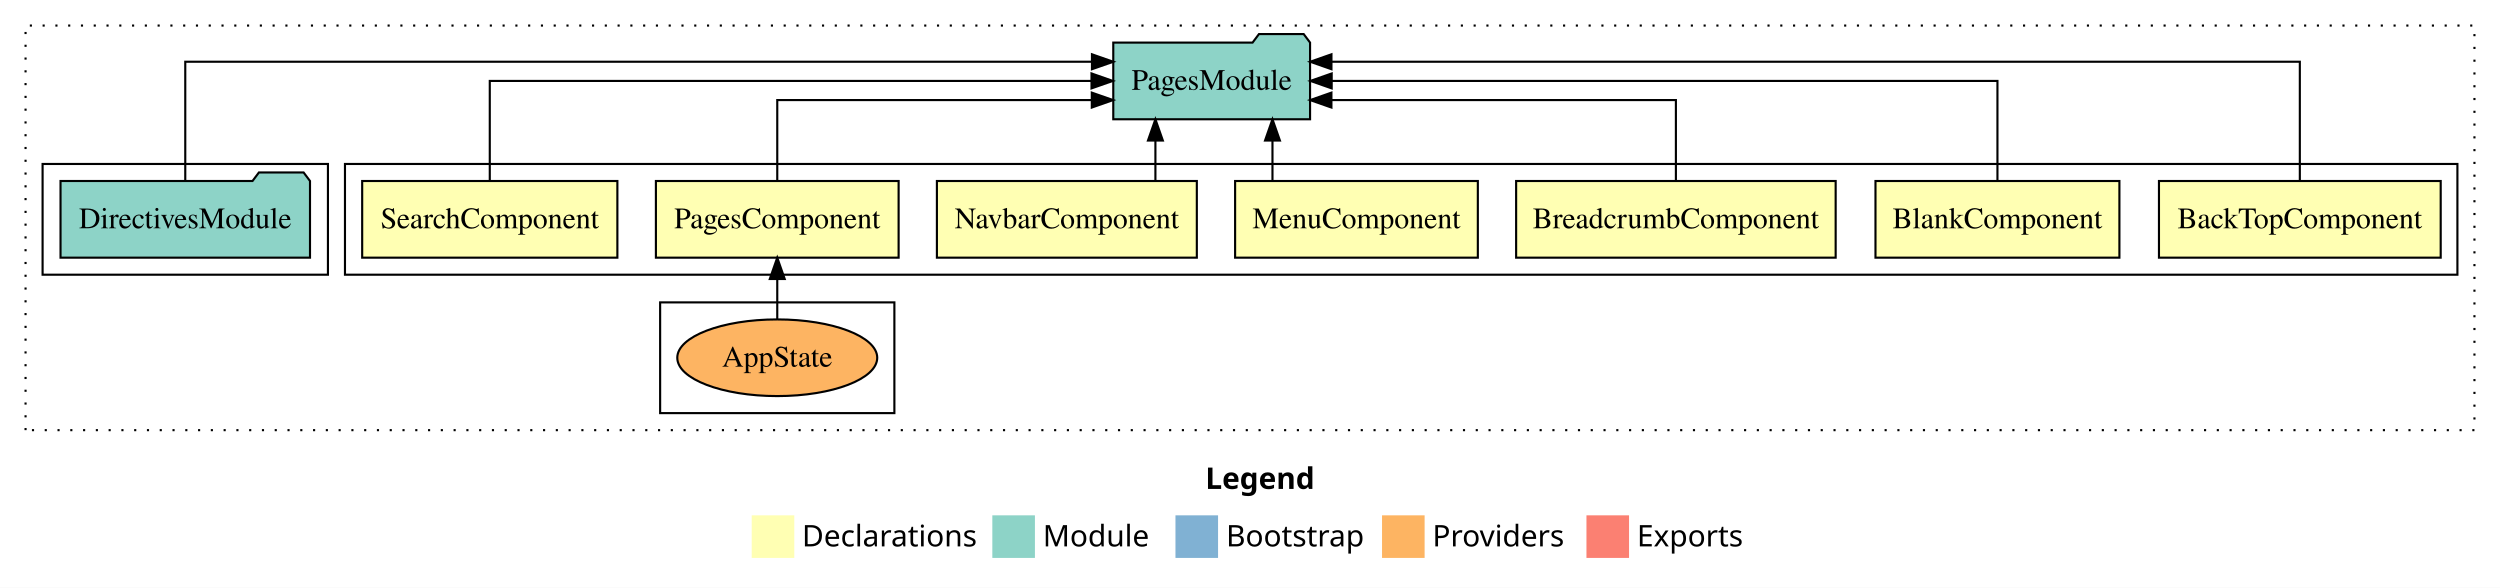
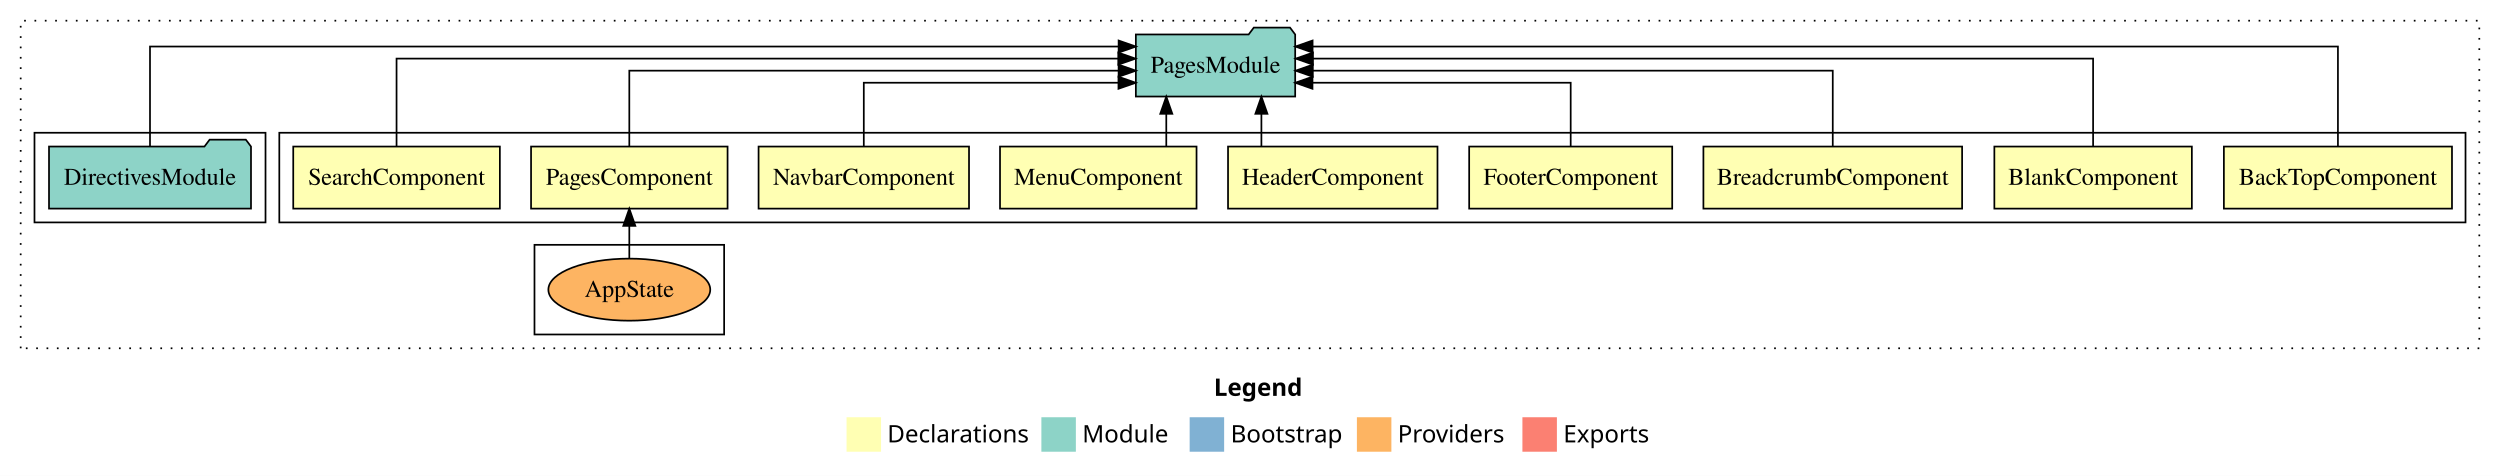
- <svg xmlns="http://www.w3.org/2000/svg" width="1174pt" height="276pt" viewBox="0.00 0.00 1174.00 276.00">
+ <svg xmlns="http://www.w3.org/2000/svg" width="1450pt" height="276pt" viewBox="0.00 0.00 1450.00 276.00">
  <g id="graph0" class="graph" transform="scale(1 1) rotate(0) translate(4 272)">
-     <polygon fill="#ffffff" stroke="transparent" points="-4,4 -4,-272 1170,-272 1170,4 -4,4" />
-     <text text-anchor="start" x="562.009" y="-42.4" font-family="sans-serif" font-weight="bold" font-size="14.00" fill="#000000">Legend</text>
-     <polygon fill="#ffffb3" stroke="transparent" points="349,-10 349,-30 369,-30 369,-10 349,-10" />
-     <text text-anchor="start" x="372.629" y="-15.4" font-family="sans-serif" font-size="14.00" fill="#000000">  Declarations</text>
-     <polygon fill="#8dd3c7" stroke="transparent" points="462,-10 462,-30 482,-30 482,-10 462,-10" />
-     <text text-anchor="start" x="485.725" y="-15.4" font-family="sans-serif" font-size="14.00" fill="#000000">  Module</text>
-     <polygon fill="#80b1d3" stroke="transparent" points="548,-10 548,-30 568,-30 568,-10 548,-10" />
-     <text text-anchor="start" x="571.781" y="-15.4" font-family="sans-serif" font-size="14.00" fill="#000000">  Bootstrap</text>
-     <polygon fill="#fdb462" stroke="transparent" points="645,-10 645,-30 665,-30 665,-10 645,-10" />
-     <text text-anchor="start" x="668.673" y="-15.4" font-family="sans-serif" font-size="14.00" fill="#000000">  Providers</text>
-     <polygon fill="#fb8072" stroke="transparent" points="741,-10 741,-30 761,-30 761,-10 741,-10" />
-     <text text-anchor="start" x="764.726" y="-15.4" font-family="sans-serif" font-size="14.00" fill="#000000">  Exports</text>
+     <polygon fill="#ffffff" stroke="transparent" points="-4,4 -4,-272 1446,-272 1446,4 -4,4" />
+     <text text-anchor="start" x="700.009" y="-42.4" font-family="sans-serif" font-weight="bold" font-size="14.00" fill="#000000">Legend</text>
+     <polygon fill="#ffffb3" stroke="transparent" points="487,-10 487,-30 507,-30 507,-10 487,-10" />
+     <text text-anchor="start" x="510.629" y="-15.4" font-family="sans-serif" font-size="14.00" fill="#000000">  Declarations</text>
+     <polygon fill="#8dd3c7" stroke="transparent" points="600,-10 600,-30 620,-30 620,-10 600,-10" />
+     <text text-anchor="start" x="623.725" y="-15.4" font-family="sans-serif" font-size="14.00" fill="#000000">  Module</text>
+     <polygon fill="#80b1d3" stroke="transparent" points="686,-10 686,-30 706,-30 706,-10 686,-10" />
+     <text text-anchor="start" x="709.781" y="-15.4" font-family="sans-serif" font-size="14.00" fill="#000000">  Bootstrap</text>
+     <polygon fill="#fdb462" stroke="transparent" points="783,-10 783,-30 803,-30 803,-10 783,-10" />
+     <text text-anchor="start" x="806.673" y="-15.4" font-family="sans-serif" font-size="14.00" fill="#000000">  Providers</text>
+     <polygon fill="#fb8072" stroke="transparent" points="879,-10 879,-30 899,-30 899,-10 879,-10" />
+     <text text-anchor="start" x="902.726" y="-15.4" font-family="sans-serif" font-size="14.00" fill="#000000">  Exports</text>
    <g id="clust1" class="cluster">
-       <polygon fill="none" stroke="#000000" stroke-dasharray="1,5" points="8,-70 8,-260 1158,-260 1158,-70 8,-70" />
+       <polygon fill="none" stroke="#000000" stroke-dasharray="1,5" points="8,-70 8,-260 1434,-260 1434,-70 8,-70" />
    </g>
    <g id="clust2" class="cluster">
-       <polygon fill="none" stroke="#000000" points="158,-143 158,-195 1150,-195 1150,-143 158,-143" />
+       <polygon fill="none" stroke="#000000" points="158,-143 158,-195 1426,-195 1426,-143 158,-143" />
    </g>
-     <g id="clust8" class="cluster">
+     <g id="clust10" class="cluster">
      <polygon fill="none" stroke="#000000" points="306,-78 306,-130 416,-130 416,-78 306,-78" />
    </g>
-     <g id="clust10" class="cluster">
+     <g id="clust12" class="cluster">
      <polygon fill="none" stroke="#000000" points="16,-143 16,-195 150,-195 150,-143 16,-143" />
    </g>
    <g id="node1" class="node">
-       <polygon fill="#ffffb3" stroke="#000000" points="1142.151,-187 1009.849,-187 1009.849,-151 1142.151,-151 1142.151,-187" />
-       <text text-anchor="middle" x="1076" y="-164.8" font-family="Times,serif" font-size="14.00" fill="#000000">BackTopComponent</text>
+       <polygon fill="#ffffb3" stroke="#000000" points="1418.151,-187 1285.849,-187 1285.849,-151 1418.151,-151 1418.151,-187" />
+       <text text-anchor="middle" x="1352" y="-164.8" font-family="Times,serif" font-size="14.00" fill="#000000">BackTopComponent</text>
    </g>
-     <g id="node8" class="node">
-       <polygon fill="#8dd3c7" stroke="#000000" points="611.206,-252 608.206,-256 587.206,-256 584.206,-252 518.794,-252 518.794,-216 611.206,-216 611.206,-252" />
-       <text text-anchor="middle" x="565" y="-229.8" font-family="Times,serif" font-size="14.00" fill="#000000">PagesModule</text>
+     <g id="node10" class="node">
+       <polygon fill="#8dd3c7" stroke="#000000" points="747.206,-252 744.206,-256 723.206,-256 720.206,-252 654.794,-252 654.794,-216 747.206,-216 747.206,-252" />
+       <text text-anchor="middle" x="701" y="-229.8" font-family="Times,serif" font-size="14.00" fill="#000000">PagesModule</text>
    </g>
    <g id="edge1" class="edge">
-       <path fill="none" stroke="#000000" d="M1076,-187.292C1076,-209.206 1076,-243 1076,-243 1076,-243 621.249,-243 621.249,-243" />
-       <polygon fill="#000000" stroke="#000000" points="621.249,-239.5 611.249,-243 621.249,-246.5 621.249,-239.5" />
+       <path fill="none" stroke="#000000" d="M1352,-187.011C1352,-209.485 1352,-245 1352,-245 1352,-245 757.296,-245 757.296,-245" />
+       <polygon fill="#000000" stroke="#000000" points="757.297,-241.5 747.296,-245 757.296,-248.5 757.297,-241.5" />
    </g>
    <g id="node2" class="node">
-       <polygon fill="#ffffb3" stroke="#000000" points="991.274,-187 876.726,-187 876.726,-151 991.274,-151 991.274,-187" />
-       <text text-anchor="middle" x="934" y="-164.8" font-family="Times,serif" font-size="14.00" fill="#000000">BlankComponent</text>
+       <polygon fill="#ffffb3" stroke="#000000" points="1267.274,-187 1152.726,-187 1152.726,-151 1267.274,-151 1267.274,-187" />
+       <text text-anchor="middle" x="1210" y="-164.8" font-family="Times,serif" font-size="14.00" fill="#000000">BlankComponent</text>
    </g>
    <g id="edge2" class="edge">
-       <path fill="none" stroke="#000000" d="M934,-187.106C934,-206.339 934,-234 934,-234 934,-234 621.361,-234 621.361,-234" />
-       <polygon fill="#000000" stroke="#000000" points="621.361,-230.5 611.361,-234 621.36,-237.5 621.361,-230.5" />
+       <path fill="none" stroke="#000000" d="M1210,-187.129C1210,-207.572 1210,-238 1210,-238 1210,-238 757.52,-238 757.52,-238" />
+       <polygon fill="#000000" stroke="#000000" points="757.52,-234.5 747.52,-238 757.52,-241.5 757.52,-234.5" />
    </g>
    <g id="node3" class="node">
-       <polygon fill="#ffffb3" stroke="#000000" points="858.025,-187 707.975,-187 707.975,-151 858.025,-151 858.025,-187" />
-       <text text-anchor="middle" x="783" y="-164.8" font-family="Times,serif" font-size="14.00" fill="#000000">BreadcrumbComponent</text>
+       <polygon fill="#ffffb3" stroke="#000000" points="1134.025,-187 983.975,-187 983.975,-151 1134.025,-151 1134.025,-187" />
+       <text text-anchor="middle" x="1059" y="-164.8" font-family="Times,serif" font-size="14.00" fill="#000000">BreadcrumbComponent</text>
    </g>
    <g id="edge3" class="edge">
-       <path fill="none" stroke="#000000" d="M783,-187.027C783,-203.398 783,-225 783,-225 783,-225 621.232,-225 621.232,-225" />
-       <polygon fill="#000000" stroke="#000000" points="621.232,-221.5 611.232,-225 621.232,-228.5 621.232,-221.5" />
+       <path fill="none" stroke="#000000" d="M1059,-187.267C1059,-205.555 1059,-231 1059,-231 1059,-231 757.435,-231 757.435,-231" />
+       <polygon fill="#000000" stroke="#000000" points="757.435,-227.5 747.435,-231 757.435,-234.5 757.435,-227.5" />
    </g>
    <g id="node4" class="node">
+       <polygon fill="#ffffb3" stroke="#000000" points="965.881,-187 848.119,-187 848.119,-151 965.881,-151 965.881,-187" />
+       <text text-anchor="middle" x="907" y="-164.8" font-family="Times,serif" font-size="14.00" fill="#000000">FooterComponent</text>
+     </g>
+     <g id="edge4" class="edge">
+       <path fill="none" stroke="#000000" d="M907,-187.009C907,-203.049 907,-224 907,-224 907,-224 757.23,-224 757.23,-224" />
+       <polygon fill="#000000" stroke="#000000" points="757.231,-220.5 747.23,-224 757.23,-227.5 757.231,-220.5" />
+     </g>
+     <g id="node5" class="node">
+       <polygon fill="#ffffb3" stroke="#000000" points="829.744,-187 708.256,-187 708.256,-151 829.744,-151 829.744,-187" />
+       <text text-anchor="middle" x="769" y="-164.8" font-family="Times,serif" font-size="14.00" fill="#000000">HeaderComponent</text>
+     </g>
+     <g id="edge5" class="edge">
+       <path fill="none" stroke="#000000" d="M727.616,-187.106C727.616,-187.106 727.616,-205.991 727.616,-205.991" />
+       <polygon fill="#000000" stroke="#000000" points="724.116,-205.991 727.616,-215.991 731.116,-205.991 724.116,-205.991" />
+     </g>
+     <g id="node6" class="node">
      <polygon fill="#ffffb3" stroke="#000000" points="689.992,-187 576.008,-187 576.008,-151 689.992,-151 689.992,-187" />
      <text text-anchor="middle" x="633" y="-164.8" font-family="Times,serif" font-size="14.00" fill="#000000">MenuComponent</text>
    </g>
-     <g id="edge4" class="edge">
-       <path fill="none" stroke="#000000" d="M593.554,-187.106C593.554,-187.106 593.554,-205.991 593.554,-205.991" />
-       <polygon fill="#000000" stroke="#000000" points="590.054,-205.991 593.554,-215.991 597.054,-205.991 590.054,-205.991" />
+     <g id="edge6" class="edge">
+       <path fill="none" stroke="#000000" d="M672.446,-187.106C672.446,-187.106 672.446,-205.991 672.446,-205.991" />
+       <polygon fill="#000000" stroke="#000000" points="668.946,-205.991 672.446,-215.991 675.946,-205.991 668.946,-205.991" />
    </g>
-     <g id="node5" class="node">
+     <g id="node7" class="node">
      <polygon fill="#ffffb3" stroke="#000000" points="558.03,-187 435.97,-187 435.97,-151 558.03,-151 558.03,-187" />
      <text text-anchor="middle" x="497" y="-164.8" font-family="Times,serif" font-size="14.00" fill="#000000">NavbarComponent</text>
    </g>
-     <g id="edge5" class="edge">
-       <path fill="none" stroke="#000000" d="M538.581,-187.106C538.581,-187.106 538.581,-205.991 538.581,-205.991" />
-       <polygon fill="#000000" stroke="#000000" points="535.081,-205.991 538.581,-215.991 542.081,-205.991 535.081,-205.991" />
+     <g id="edge7" class="edge">
+       <path fill="none" stroke="#000000" d="M497,-187.009C497,-203.049 497,-224 497,-224 497,-224 644.709,-224 644.709,-224" />
+       <polygon fill="#000000" stroke="#000000" points="644.709,-227.5 654.709,-224 644.709,-220.5 644.709,-227.5" />
    </g>
-     <g id="node6" class="node">
+     <g id="node8" class="node">
      <polygon fill="#ffffb3" stroke="#000000" points="417.989,-187 304.011,-187 304.011,-151 417.989,-151 417.989,-187" />
      <text text-anchor="middle" x="361" y="-164.8" font-family="Times,serif" font-size="14.00" fill="#000000">PagesComponent</text>
    </g>
-     <g id="edge6" class="edge">
-       <path fill="none" stroke="#000000" d="M361,-187.027C361,-203.398 361,-225 361,-225 361,-225 508.709,-225 508.709,-225" />
-       <polygon fill="#000000" stroke="#000000" points="508.709,-228.5 518.709,-225 508.709,-221.5 508.709,-228.5" />
+     <g id="edge8" class="edge">
+       <path fill="none" stroke="#000000" d="M361,-187.267C361,-205.555 361,-231 361,-231 361,-231 644.792,-231 644.792,-231" />
+       <polygon fill="#000000" stroke="#000000" points="644.792,-234.5 654.792,-231 644.792,-227.5 644.792,-234.5" />
    </g>
-     <g id="node7" class="node">
+     <g id="node9" class="node">
      <polygon fill="#ffffb3" stroke="#000000" points="285.92,-187 166.08,-187 166.08,-151 285.92,-151 285.92,-187" />
      <text text-anchor="middle" x="226" y="-164.8" font-family="Times,serif" font-size="14.00" fill="#000000">SearchComponent</text>
    </g>
-     <g id="edge8" class="edge">
-       <path fill="none" stroke="#000000" d="M226,-187.106C226,-206.339 226,-234 226,-234 226,-234 508.574,-234 508.574,-234" />
-       <polygon fill="#000000" stroke="#000000" points="508.574,-237.5 518.574,-234 508.574,-230.5 508.574,-237.5" />
+     <g id="edge10" class="edge">
+       <path fill="none" stroke="#000000" d="M226,-187.129C226,-207.572 226,-238 226,-238 226,-238 644.59,-238 644.59,-238" />
+       <polygon fill="#000000" stroke="#000000" points="644.59,-241.5 654.59,-238 644.59,-234.5 644.59,-241.5" />
    </g>
-     <g id="node9" class="node">
+     <g id="node11" class="node">
      <ellipse fill="#fdb462" stroke="#000000" cx="361" cy="-104" rx="46.948" ry="18" />
      <text text-anchor="middle" x="361" y="-99.8" font-family="Times,serif" font-size="14.00" fill="#000000">AppState</text>
    </g>
-     <g id="edge7" class="edge">
+     <g id="edge9" class="edge">
      <path fill="none" stroke="#000000" d="M361,-122.106C361,-122.106 361,-140.991 361,-140.991" />
      <polygon fill="#000000" stroke="#000000" points="357.5,-140.991 361,-150.991 364.5,-140.991 357.5,-140.991" />
    </g>
-     <g id="node10" class="node">
+     <g id="node12" class="node">
      <polygon fill="#8dd3c7" stroke="#000000" points="141.577,-187 138.577,-191 117.577,-191 114.577,-187 24.423,-187 24.423,-151 141.577,-151 141.577,-187" />
      <text text-anchor="middle" x="83" y="-164.8" font-family="Times,serif" font-size="14.00" fill="#000000">DirectivesModule</text>
    </g>
-     <g id="edge9" class="edge">
-       <path fill="none" stroke="#000000" d="M83,-187.292C83,-209.206 83,-243 83,-243 83,-243 508.784,-243 508.784,-243" />
-       <polygon fill="#000000" stroke="#000000" points="508.784,-246.5 518.784,-243 508.784,-239.5 508.784,-246.5" />
+     <g id="edge11" class="edge">
+       <path fill="none" stroke="#000000" d="M83,-187.011C83,-209.485 83,-245 83,-245 83,-245 644.802,-245 644.802,-245" />
+       <polygon fill="#000000" stroke="#000000" points="644.802,-248.5 654.802,-245 644.802,-241.5 644.802,-248.5" />
    </g>
  </g>
</svg>
